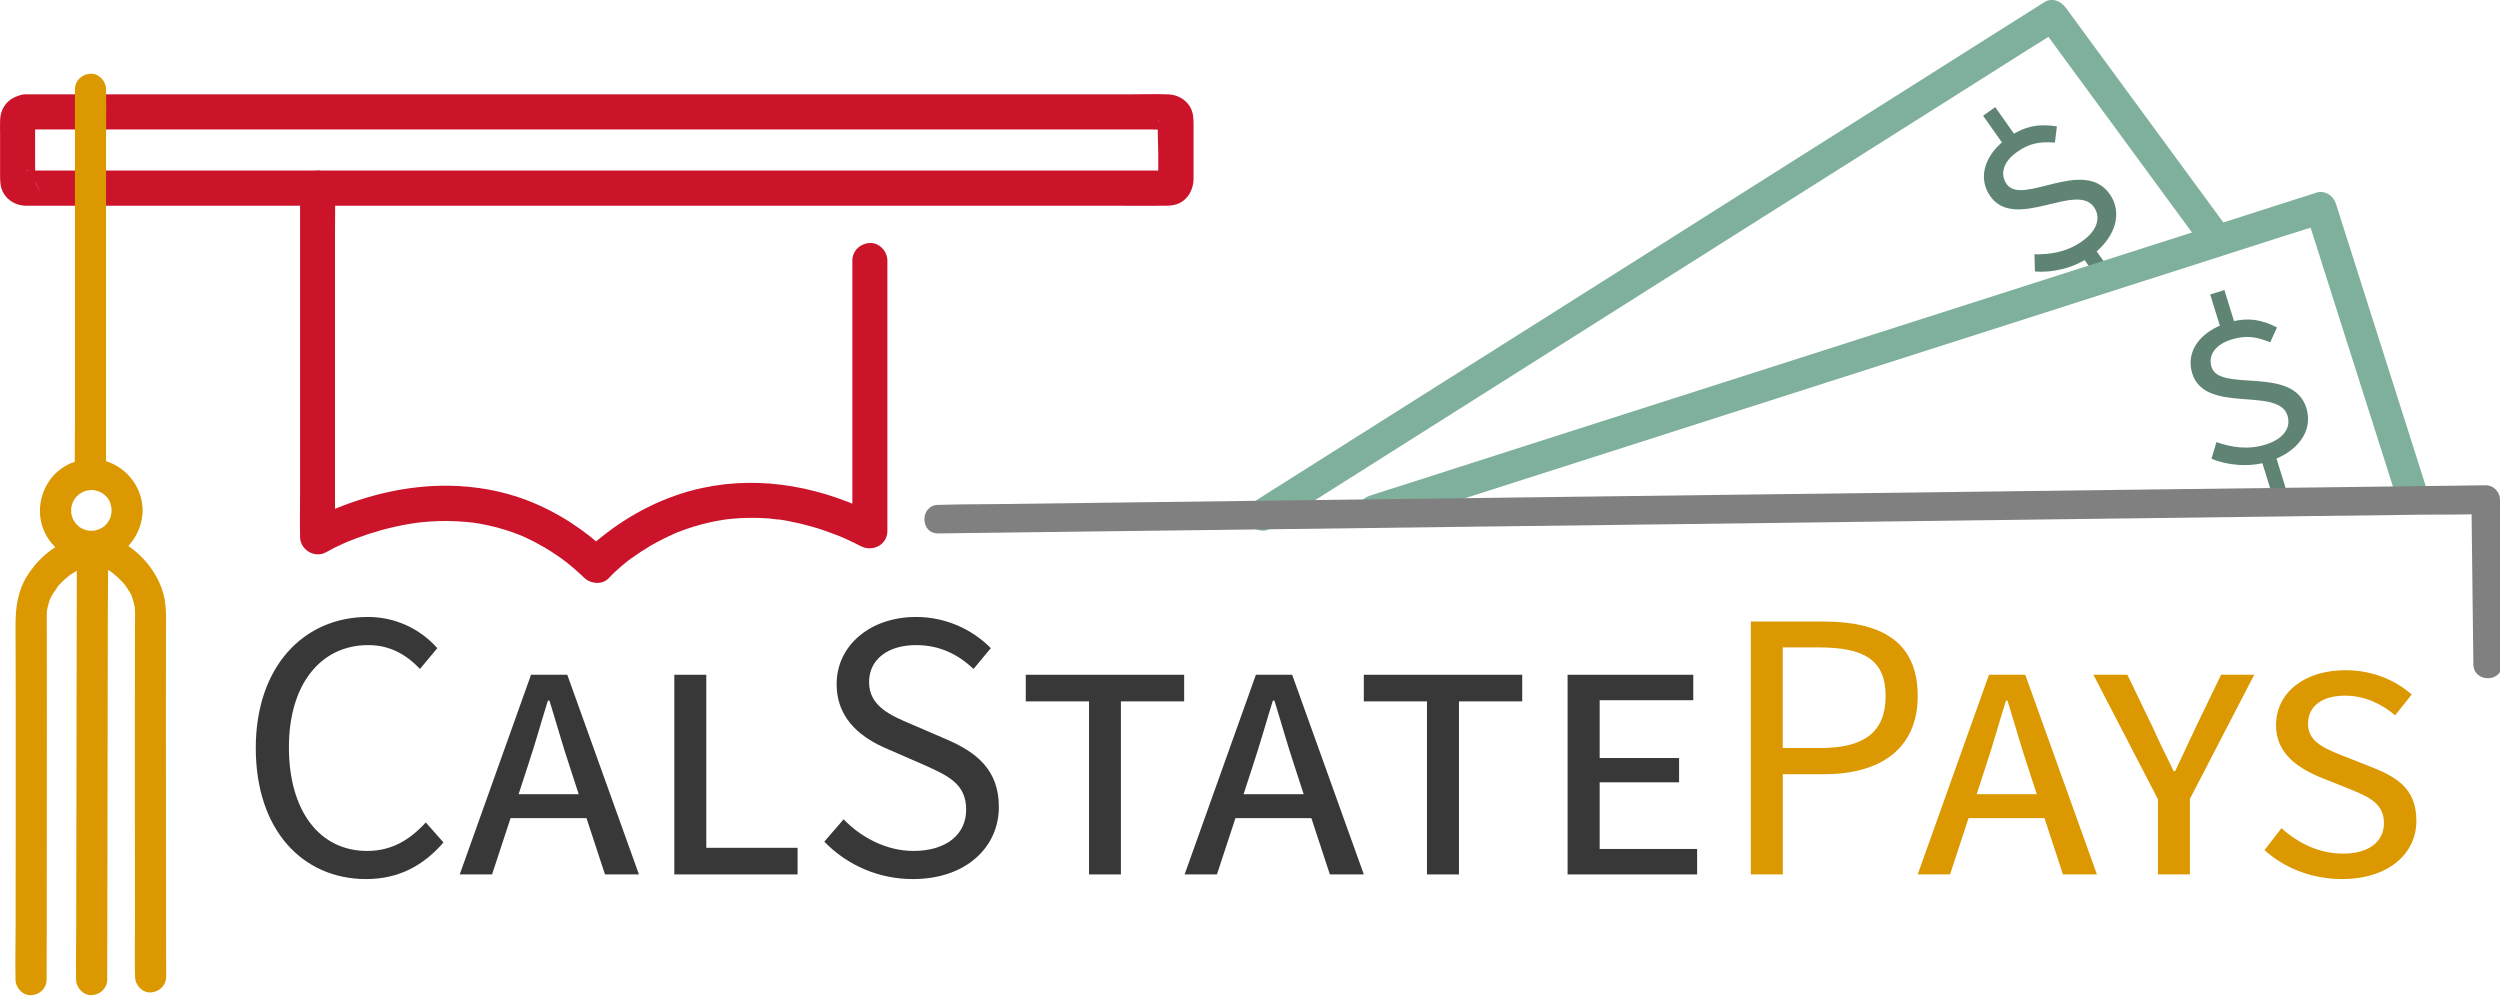
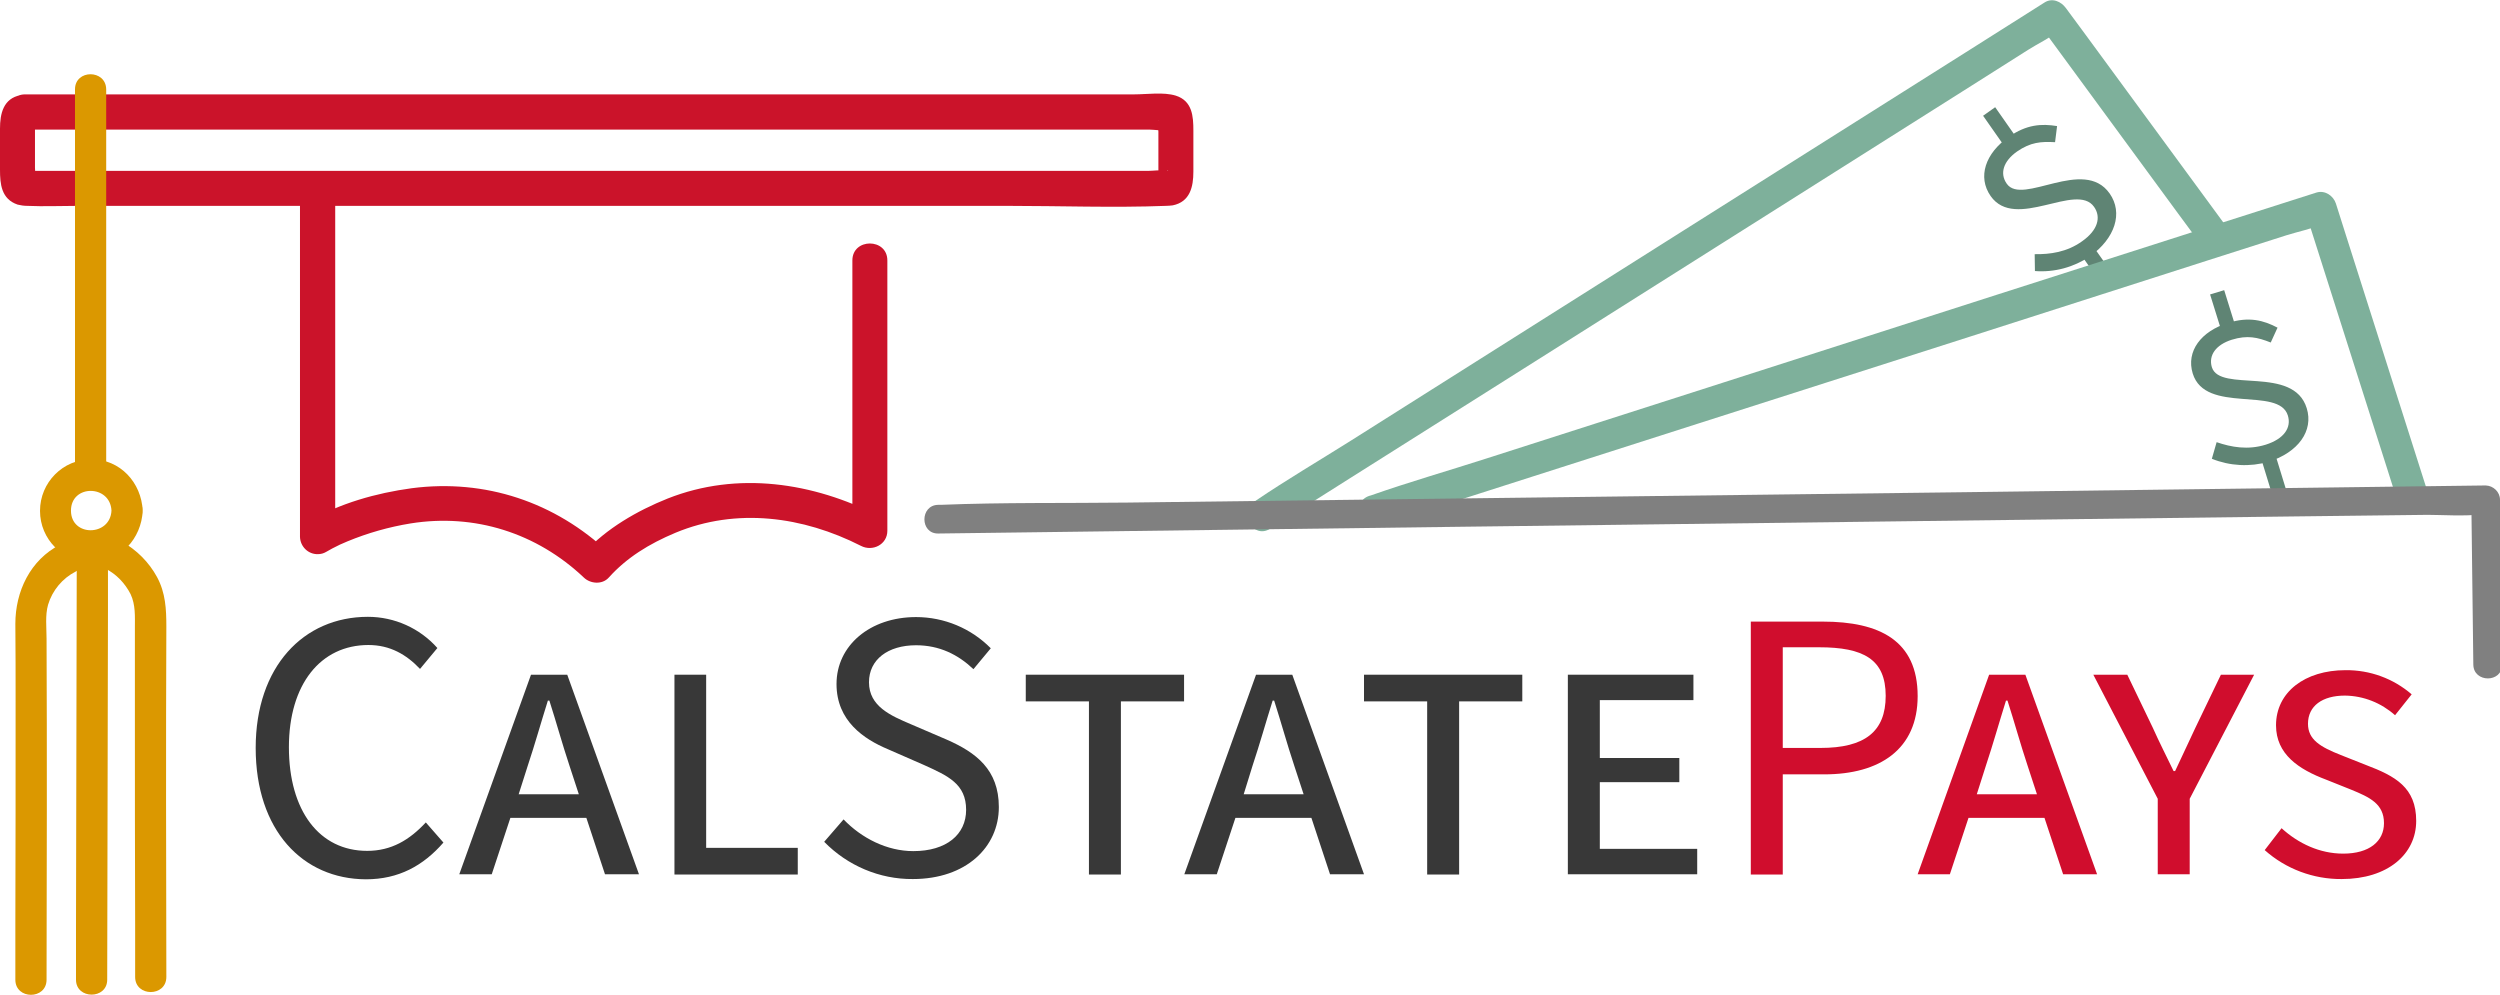
- <svg xmlns="http://www.w3.org/2000/svg" version="1.1" id="Layer_1" x="0px" y="0px" viewBox="0 0 2798.4 1114" style="enable-background:new 0 0 2798.4 1114;" xml:space="preserve">
+ <svg xmlns="http://www.w3.org/2000/svg" version="1.1" id="Layer_1" x="0px" y="0px" viewBox="0 0 993.4 395.2" style="enable-background:new 0 0 993.4 395.2;" xml:space="preserve">
  <style type="text/css">
	.st0{fill:#5F8474;}
	.st1{fill:#7EB09B;}
	.st2{fill:#808080;}
	.st3{fill:#CB132A;}
	.st4{fill:#DB9800;}
	.st5{fill:#383838;}
+ 	.st6{fill:#D00D2D;}
</style>
-   <g id="Layer_4">
-     <path class="st0" d="M2481,494.9c16.3,5.7,35,8.9,54.8,2.8c20.7-6.4,28.9-19.1,24.7-32.6c-10.2-32.8-92.3-1-106.6-47.1   c-7.7-24.9,9.2-47.2,39.6-56.7c23.3-7.2,39.8-2.7,55.3,5.2l-7.6,16.6c-14.9-5.8-26.1-8.4-43.6-3c-17.7,5.5-26.2,17.4-22.1,30.7   c9,29.1,91.2-2.4,106.2,46c7.9,25.4-9.6,49.7-42.9,60c-21.7,6.7-46.4,3.9-63.4-3.3L2481,494.9z M2474,329.6l15.9-4.9l13.2,42.6   l-15.9,4.9L2474,329.6z M2546,506.1l14.2,45.8l-15.9,4.9l-14.2-45.8L2546,506.1z" />
-     <path class="st0" d="M2219.8,129.5l13.6-9.6l25.7,36.5l-13.6,9.6L2219.8,129.5z M2277.3,284.6c17.2,0.4,36-2.3,53-14.3   c17.7-12.4,21.6-27.1,13.5-38.6c-19.8-28.1-88.1,27.4-115.9-12c-15-21.3-5.8-47.8,20.3-66.1c20-14,37-14.9,54.2-12.1l-2.2,18.1   c-15.9-1-27.5,0-42.4,10.5c-15.2,10.7-19.6,24.6-11.6,36c17.5,24.9,86.1-30.4,115.3,11.1c15.3,21.8,6.2,50.2-22.4,70.3   c-18.6,13.1-42.9,18-61.3,16.4L2277.3,284.6z M2342.6,275.2l27.6,39.2l-13.6,9.6l-27.6-39.2L2342.6,275.2z" />
-     <g>
-       <path class="st1" d="M2717.8,552.1l-34.9-109.8l-55.6-174.7l-12.6-39.7c-2.8-8.8-12.2-15.2-21.6-12.3l-28.5,9.1l-77.1,24.7    l-114.4,36.6l-139,44.5l-152.2,48.7l-153.7,49.2l-143.8,46l-121.1,38.8l-87.3,28c-13.7,4.4-27.5,8.6-41.2,13.2    c-0.6,0.2-1.2,0.4-1.8,0.6c-9,2.9-14.8,12.2-12.3,21.6c2.4,8.9,12.5,15.2,21.6,12.3l28.5-9.1l77.1-24.7l114.4-36.6l139-44.5    l152.2-48.7l153.7-49.2l143.8-46l121.1-38.8l87.3-28c13.7-4.4,27.6-8.4,41.2-13.2c0.6-0.2,1.2-0.4,1.8-0.6l-21.6-12.3l34.9,109.8    l55.6,174.7l12.6,39.7c2.9,9,12.2,14.8,21.6,12.3C2714.5,571.2,2720.7,561.1,2717.8,552.1L2717.8,552.1z" />
-       <path class="st1" d="M2490.7,251.7l-60.1-81.9l-96.2-131.1l-22-30c-5.5-7.4-15.3-11.8-24-6.3l-23.7,15l-64.3,40.6l-95.4,60.3    l-116,73.3L1862,272l-128.2,81l-120,75.8l-101,63.8l-72.9,46.1c-11.4,7.2-23,14.4-34.3,21.7c-0.5,0.3-1,0.6-1.5,0.9    c-7.8,4.9-11.6,15.9-6.3,24c5,7.8,15.7,11.5,24,6.3l23.7-15l64.3-40.6l95.4-60.3l116-73.3l127-80.3l128.2-81l120-75.8l101-63.8    l72.9-46.1c11.4-7.2,23.1-14.2,34.3-21.7c0.5-0.3,1-0.6,1.5-0.9l-24-6.3l60.1,81.9l96.2,131.1l22,30c5.4,7.4,15.5,11.8,24,6.3    C2491.8,271,2496.6,259.7,2490.7,251.7z" />
-     </g>
-     <path class="st2" d="M1050.2,597.1l46.4-0.6l126.3-1.6l186-2.3l227.7-2.9l249.4-3.1l250.9-3.2l234.7-3l198.3-2.5l142.1-1.8   c22.4-0.3,45.1,0.3,67.5-0.9c1-0.1,1.9,0,2.9,0l-16-16l1.9,161.3l0.3,23.2c0.2,20.6,32.3,20.7,32,0l-1.9-161.3l-0.3-23.2   c-0.1-8.6-7.3-16.1-16-16l-46.4,0.6l-126.3,1.6l-186,2.3l-227.7,2.9l-249.4,3.1l-250.9,3.2l-234.7,3l-198.3,2.5l-142.1,1.8   c-22.5,0.3-45,0.2-67.5,0.9c-1,0-1.9,0-2.9,0C1029.6,565.4,1029.6,597.4,1050.2,597.1z" />
-     <path class="st3" d="M28.3,144.9h1260.4c5.6,0,11.7,0.6,17.3,0c0.4,0,1,0.2,1.3,0c0.1,0,0.2,0,0.2,0h0c1.4,0,0.1-0.5-3.9-1.6   c-3.9-1.6-8.7-2.6-7.1-9.5c0,0.4,0,0.7,0,1.1c-1.2,12.7,0,26.1,0,38.8v21.1c0,2-0.2,4,0,5.9c0,0.4-0.1,0.8,0,1.2   c-0.8-4.6,5.5-12.1,11-11c-0.9-0.1-1.8-0.1-2.7,0H36c-2,0-4.1-0.1-6.2,0c-0.4,0-0.9,0-1.3,0c-0.1,0-0.1,0-0.2,0   c7-1.4,7.8,3.3,9.4,7.2c14.2,34.6,1.3,4.5,1.6,3.8c0.2-0.3,0-1,0-1.4c0.6-4.9,0-10.3,0-15.2V142c0-2,0.1-4.1,0-6.2   c0-0.6,0-1.1,0-1.7C40.3,139.6,33.8,144.4,28.3,144.9c10.2-1,20.2-8.3,19.6-19.6c-0.4-9.8-8.7-20.7-19.6-19.6   C11.8,107.3,0.6,118,0.1,135c-0.2,5,0,10,0,15.1v45.6c0,6.8,0,13.4,3.4,19.7c5.1,9.4,14.6,14.6,25.1,14.9c1.3,0,2.5,0,3.8,0h1216.4   c18.9,0,37.7,0.2,56.6,0c2.2,0,4.5-0.2,6.7-0.5c14.8-2,23.6-15,23.9-29.2c0.1-5.3,0-10.5,0-15.8v-45.3c0-7.1-0.2-14-4.2-20.4   c-5.3-8.5-14.4-13.1-24.3-13.5c-14.8-0.5-29.6,0-44.4,0H28.3c-10.3,0-20.1,9-19.6,19.6C9.2,135.9,17.3,144.9,28.3,144.9z" />
-     <path class="st4" d="M83.9,99.9v378.3c0,17.4-0.5,34.9,0,52.3c0,0.2,0,0.5,0,0.7c0,9.1,8,17.8,17.4,17.4   c9.4-0.4,17.4-7.7,17.4-17.4V152.9c0-17.4,0.5-34.9,0-52.3c0-0.2,0-0.5,0-0.7c0-9.1-8-17.8-17.4-17.4   C91.9,82.9,83.9,90.1,83.9,99.9z" />
-     <path class="st3" d="M335.9,210.6v342.2c0,15.8-0.4,31.6,0,47.4c0,0.2,0,0.4,0,0.7c0,14.8,16.7,24.6,29.6,17   c5.7-3.3,11.6-6.2,17.6-8.9c1.5-0.7,3-1.4,4.5-2c0.7-0.3,1.4-0.6,2.1-0.9c3.1-1.4-5.2,2.1-1.2,0.5c3.8-1.5,7.5-3,11.3-4.4   c8.8-3.3,17.8-6.2,26.8-8.7c10.5-2.9,21.2-5.3,32-7.1c1.5-0.2,2.9-0.5,4.4-0.7c0.9-0.1,5.3-0.7,1.8-0.3c-3.8,0.5,1.7-0.2,2.4-0.3   c1.7-0.2,3.4-0.4,5.1-0.6c6-0.6,12.1-1,18.2-1.2c13-0.4,26.1,0.2,39,1.7c3.5,0.4-1.1,0-1.4-0.2c0.8,0.2,1.7,0.3,2.6,0.4   c1.7,0.3,3.4,0.5,5.1,0.8c3.5,0.6,6.9,1.3,10.4,2c7.1,1.5,14,3.4,20.9,5.6c3.8,1.2,7.5,2.5,11.2,3.9c2,0.8,4,1.5,5.9,2.3   c1,0.4,3.4,1-0.7-0.3c1.1,0.4,2.2,0.9,3.3,1.5c7.9,3.6,15.6,7.6,23.1,12c8.1,4.8,16,10.1,23.6,15.9c0.6,0.5,2.9,2.3-0.1-0.1   c0.9,0.7,1.7,1.4,2.6,2.1c2,1.6,3.9,3.2,5.8,4.8c4.2,3.6,8.2,7.3,12.2,11.1c7.4,7,20.5,8.1,27.8,0c4-4.4,8.4-8.4,12.9-12.3   c2.4-2.1,4.9-4.1,7.3-6.1c0.6-0.5,1.3-1,2-1.5c0.3-0.2-4.6,3.5-2.5,1.9c0.4-0.3,0.7-0.5,1-0.8c1.5-1.1,2.9-2.2,4.4-3.2   c7-5,14.2-9.7,21.6-14.1c8.9-5.1,18.1-9.7,27.6-13.9c2.2-1-4.2,1.7-2,0.8c0.6-0.2,1.2-0.5,1.8-0.8c1.1-0.4,2.2-0.9,3.3-1.3   c2.9-1.1,5.8-2.2,8.7-3.2c5.6-1.9,11.2-3.7,16.9-5.2c6-1.6,12-3,18.1-4.1c3.1-0.6,6.1-1.1,9.2-1.5c0.8-0.1,1.6-0.2,2.3-0.3   c-0.3,0.1-5,0.6-1.7,0.2c1.8-0.2,3.6-0.4,5.4-0.6c14-1.4,28.1-1.5,42.1-0.5c4.3,0.3,8.7,1.3,12.9,1.3c-0.5,0-4.6-0.7-1.1-0.1   c1.2,0.2,2.3,0.3,3.5,0.5c2.1,0.3,4.2,0.7,6.3,1.1c9,1.7,18,3.8,26.8,6.3c9.5,2.7,18.9,6,28.1,9.6c1,0.4,2.1,0.8,3.1,1.2   c3.5,1.4-1.4-0.6,0.8,0.3c2.4,1,4.7,2.1,7.1,3.1c5.4,2.5,10.7,5.1,16,7.8c13,6.7,29.6-1.5,29.6-17V291.6c0-10.3-9-20.1-19.6-19.6   c-10.6,0.5-19.6,8.6-19.6,19.6v302.8l29.6-17c-61.2-31.5-130-45.9-198-31.1c-42,9.1-81.2,29.3-114.4,56.4   c-6.2,4.9-12.1,10.3-17.5,16.1h27.8c-26.5-25.3-56.9-45.3-91.1-58.6c-27.9-10.8-58.2-16.1-88.1-16.5c-46-0.6-91.4,10.3-133.4,28.4   c-8.1,3.3-16,7.2-23.6,11.5l29.6,17V258.7c0-15.8,0.4-31.6,0-47.4c0-0.2,0-0.4,0-0.7c0-10.3-9-20.1-19.6-19.6   C344.9,191.4,335.9,199.6,335.9,210.6L335.9,210.6z" />
-     <path class="st4" d="M124.9,571.4c0,1.6-0.8,6,0.1,2.1c-0.4,1.7-0.7,3.5-1.2,5.2c-0.3,0.8-0.6,1.7-0.9,2.5c0.2-0.6,1.7-3.3,0.2-0.6   c-0.9,1.7-2.1,3.3-3,5c-1.1,2,2.1-2,0.4-0.5c-0.6,0.6-1.1,1.3-1.7,1.9c-0.6,0.6-1.2,1.2-1.8,1.8c-0.4,0.4-2.6,2.2-0.7,0.7   c1.7-1.3-1.8,1.1-2.5,1.5c-0.7,0.4-1.5,0.8-2.3,1.2c-3.6,2,3.3-0.9-0.6,0.3c-1.7,0.5-3.4,0.9-5.1,1.4c-1,0.3-3.1,0.1,0.6,0   c-0.9,0-1.8,0.2-2.7,0.2c-1.6,0.1-3.2-0.1-4.8-0.1c-2.5,0,2.9,0.9,0.6,0.1c-1-0.4-2.2-0.5-3.2-0.7c-1.4-0.4-5.4-2.2-2-0.5   c-1.5-0.8-3.1-1.5-4.6-2.5c-0.7-0.5-1.4-1-2.1-1.4c0.5,0.3,2.7,2.4,0.5,0.3c-1.4-1.3-2.6-2.9-4-4.1c-1.7-1.5,1.4,2.5,0.4,0.5   c-0.4-0.8-1-1.4-1.4-2.2c-0.4-0.7-0.8-1.5-1.3-2.3c-0.3-0.5-1.4-3.1-0.5-0.9c0.9,2.2-0.7-2.2-0.9-2.9c-0.2-0.9-0.4-1.7-0.6-2.6   c-1-4.1,0,3.5-0.1-0.7c0-1.8-0.1-3.7,0-5.5c0-1.1,0.7-2.9-0.1,0.6c0.2-0.9,0.3-1.8,0.5-2.6c0.4-1.5,1-2.9,1.3-4.4   c0.5-2.3-1.5,2.5-0.2,0.6c0.6-0.9,1-1.9,1.5-2.9c0.7-1.3,3.5-4.6,1-1.8c1.1-1.3,2.3-2.6,3.5-3.7c0.6-0.6,1.3-1.1,1.9-1.7   c-0.5,0.4-3,2-0.4,0.4c1.6-1,3.5-1.8,5-2.9c1.9-1.3-2.8,0.7-0.6,0.2c0.8-0.2,1.7-0.6,2.5-0.8c0.8-0.2,1.7-0.5,2.6-0.7   c0.6-0.1,3.5-0.6,1-0.3c-2.4,0.4,2.4-0.1,3.1-0.1c0.9,0,1.8,0.1,2.7,0.1c4.2,0.1-3.3-0.9,0.7,0.1c1.9,0.5,3.8,1.2,5.7,1.6   c2.3,0.5-2.5-1.5-0.6-0.2c0.9,0.6,1.9,1,2.9,1.5c0.7,0.4,1.4,0.9,2.2,1.4c2.7,1.6-1.2-1.4,0.1,0c1.3,1.4,2.8,2.7,4.1,4   c2.1,2.2,0,0-0.3-0.5c0.7,1.1,1.5,2.1,2.1,3.2c0.4,0.7,0.8,1.5,1.2,2.3c1.6,2.7-0.2-1.8,0,0c0.4,1.9,1,3.8,1.6,5.7   c0.3,1,0.1,3.1,0-0.6C124.7,568.7,124.9,570.1,124.9,571.4c0.2,9.1,7.9,17.8,17.4,17.4c9.3-0.4,17.6-7.7,17.4-17.4   c-0.3-24.3-15.6-46-38.5-54.3c-21.5-8-47.6-1-62.4,16.4c-15.8,18.7-18.9,45.6-6.4,66.9c12.7,21.6,37.5,31.7,61.8,27.2   c26.6-5,45.1-29.9,45.5-56.3c0.2-9.1-8.1-17.8-17.4-17.4C132.7,554.4,125,561.7,124.9,571.4z" />
-     <path class="st4" d="M120,1096.5l0.1-46.9l0.2-112.6l0.2-135.7l0.2-117.3c0-19.1,0.6-38.2,0.1-57.3c0-0.3,0-0.5,0-0.8   c0-9.1-8-17.8-17.4-17.4c-9.5,0.4-17.4,7.7-17.4,17.4l-0.1,46.9l-0.2,112.6l-0.2,135.7l-0.2,117.3c0,19.1-0.6,38.2-0.1,57.3   c0,0.3,0,0.5,0,0.8c0,9.1,8,17.8,17.4,17.4C112,1113.5,120,1106.3,120,1096.5l0.1-46.9l0.2-112.6l0.2-135.7l0.2-117.3   c0-19.1,0.6-38.2,0.1-57.3c0-0.3,0-0.5,0-0.8c0-9.1-8-17.8-17.4-17.4c-9.5,0.4-17.4,7.7-17.4,17.4l-0.1,46.9l-0.2,112.6l-0.2,135.7   l-0.2,117.3c0,19.1-0.6,38.2-0.1,57.3c0,0.3,0,0.5,0,0.8c0,9.1,8,17.8,17.4,17.4C112,1113.5,120,1106.3,120,1096.5z" />
-     <path class="st4" d="M67.3,609.5c-14.6,7.4-27.4,20.4-36.2,34c-11.3,17.4-13.8,36.7-13.7,56.9c0.2,29.5,0.1,59,0.2,88.5   c0,42.8,0,85.5,0,128.3c0,39.6-0.1,79.1-0.1,118.7c0,19.9-0.6,39.9-0.1,59.8c0,0.3,0,0.6,0,0.9c0,9.1,8,17.8,17.4,17.4   c9.4-0.4,17.4-7.7,17.4-17.4c0-16,0-31.9,0.1-47.9c0-37.3,0.1-74.7,0.1-112c0-42.8,0.1-85.7,0.1-128.5c0-32.5,0-65-0.1-97.5   c0-4.6,0-9.2-0.1-13.8c0-1.6,0-3.3,0-4.9c0-2.2,0-4.3,0.2-6.5c0.1-0.9,0.2-1.8,0.2-2.8c-0.2,3.8-0.3,1.6-0.1,0.6   c0.3-1.7,0.6-3.4,1.1-5.1c0.4-1.6,0.9-3.3,1.4-4.9c0.3-0.8,1.6-4.9,0.8-2.5c-0.7,2.4,1-2.1,1.4-2.8c0.7-1.4,1.4-2.7,2.2-4   c0.9-1.5,4.5-5.3,4.6-6.9c0,0.2-2.7,3.3-0.8,1c0.4-0.5,0.9-1.1,1.3-1.6c0.9-1,1.8-2,2.7-3c3.2-3.3,6.5-6.3,10.1-9.2   c0.6-0.5-3.7,2.7-0.9,0.7c0.7-0.5,1.4-1,2.1-1.5c1.1-0.8,2.3-1.5,3.5-2.3c1-0.6,1.9-1.2,2.9-1.7c8.1-4.1,11.1-16.2,6.2-23.8   C85.8,607.4,76,605,67.3,609.5L67.3,609.5z" />
-     <path class="st4" d="M118.5,636.5c1.1,0.5,2.1,1.2,3.1,1.8c1.1,0.7,2.2,1.4,3.3,2.2c0.6,0.4,1.2,0.9,1.8,1.3   c0.4,0.3,0.7,0.6,1.1,0.8c1.4,1-3.8-3.1-1.5-1.1c3.4,2.8,6.7,5.8,9.8,9c0.9,1,1.8,2,2.7,3c0.5,0.6,3.1,3.5,1.3,1.5   c-1.9-2.2,0.8,1.1,1.2,1.7c0.9,1.4,1.8,2.8,2.7,4.2c1.3,2.2,3.5,5.3,4,7.8c-0.1-0.3-1.4-3.8-0.4-0.8c0.2,0.6,0.4,1.2,0.6,1.7   c0.6,1.8,1.2,3.6,1.6,5.4c0.4,1.5,0.7,3,1,4.5c0.8,4.4-0.1-2.5,0.2,2.1c0.2,2.4,0.2,4.9,0.2,7.3c0,3.7-0.1,7.5-0.1,11.2   c-0.1,30.1-0.1,60.3-0.1,90.4c0,42.4,0,84.8,0,127.3c0,38.9,0.1,77.7,0.1,116.6c0,19.4-0.5,38.9,0.1,58.3c0,0.3,0,0.5,0,0.8   c0,9.1,8,17.8,17.4,17.4c9.4-0.4,17.4-7.7,17.4-17.4c0-16.3,0-32.7-0.1-49c0-38-0.1-76-0.1-114.1c0-43.3,0-86.5-0.1-129.8   c0-32.1,0-64.1,0.1-96.2c0.1-15.3,0.7-30.7-4.6-45.3c-7.7-21.3-22.9-39.1-42.2-51c-1-0.6-2-1.2-3.1-1.8c-8.1-4.1-19.3-2.4-23.8,6.2   C108.1,620.6,109.9,632.1,118.5,636.5L118.5,636.5z" />
-     <path class="st5" d="M286.3,837.3c0-91,53.5-146.7,125.5-146.7c29.7-0.1,58,12.7,77.7,34.9l-19.4,23.3   c-15.1-16-33.7-26.7-57.8-26.7c-53.5,0-88.9,44-88.9,114.3c0,71.2,34.1,116.1,87.6,116.1c27.2,0,47.5-12.1,65.6-31.9l19.8,22.4   c-22.4,25.9-50,41-86.7,41C339,983.9,286.3,929.6,286.3,837.3z" />
-     <path class="st5" d="M594.4,755.3h40.6l80.2,223.5h-38l-20.7-63h-85l-20.7,63h-36.2L594.4,755.3z M580.5,889h67.3l-10.4-31.9   c-8.2-24.6-14.7-48.3-22.4-72.9h-1.7c-7.8,25-14.2,48.3-22.4,72.9L580.5,889z" />
-     <path class="st5" d="M754.8,755.3h35.8V949h102.2v29.8H754.8V755.3z" />
-     <path class="st5" d="M922.7,942.1l21.6-25c20.3,21.1,48.8,35.4,78.1,35.4c37.1,0,59.1-18.6,59.1-46.2c0-28.9-20.3-38-47-50   l-40.6-17.7c-26.7-11.2-57.4-31.5-57.4-72.9c0-43.1,37.5-75.1,88.9-75.1c31.5,0,61.6,12.6,83.7,34.9l-19.4,23.3   c-17.3-16.4-38-26.7-64.3-26.7c-31.5,0-52.6,16-52.6,41.4c0,27.2,24.6,37.5,47,47l40.1,17.3c32.8,14.2,58.2,33.7,58.2,75.5   c0,44.9-36.7,80.7-96.2,80.7C984.5,984.1,948.6,969,922.7,942.1z" />
-     <path class="st5" d="M1219,785.1h-70.8v-29.8h177.3v29.8h-70.8v193.7H1219V785.1z" />
-     <path class="st5" d="M1405.8,755.3h40.6l80.2,223.5h-38l-20.7-63h-85l-20.7,63H1326L1405.8,755.3z M1392,889h67.3l-10.4-31.9   c-8.2-24.6-14.7-48.3-22.4-72.9h-1.7c-7.8,25-14.2,48.3-22.4,72.9L1392,889z" />
-     <path class="st5" d="M1597.4,785.1h-70.8v-29.8h177.3v29.8h-70.8v193.7h-35.8V785.1z" />
-     <path class="st5" d="M1754.8,755.3h140.6v28.5h-104.8v64.7h88.9v27.2h-88.9v74.6h109.1v28.5h-145V755.3z" />
-     <path class="st4" d="M1959.8,695.7h80.7c63.4,0,106.1,21.1,106.1,83.3c0,59.5-42.3,87.6-104.4,87.6h-46.6v112.2h-35.8V695.7z    M2037.8,837.3c49.2,0,72.9-18.1,72.9-58.2c0-41-25-54.4-74.6-54.4h-40.6v112.6H2037.8z" />
-     <path class="st4" d="M2226.4,755.3h40.6l80.2,223.5h-38l-20.7-63h-85l-20.7,63h-36.2L2226.4,755.3z M2212.6,889h67.3l-10.4-31.9   c-8.2-24.6-14.7-48.3-22.4-72.9h-1.7c-7.8,25-14.2,48.3-22.4,72.9L2212.6,889z" />
-     <path class="st4" d="M2415.3,894.2l-72-138.9h38l28.5,59.1c7.3,16.4,15.1,31.9,23.3,48.8h1.7c7.8-16.8,15.1-32.4,22.9-48.8   l28.5-59.1h37.1l-72,138.9v84.6h-35.8V894.2z" />
-     <path class="st4" d="M2534.8,951.6l19-24.6c19,17.3,42.7,28.5,69,28.5c29.3,0,45.7-13.8,45.7-34.1c0-21.6-16-28.9-36.7-37.5   l-28-11.2c-30.6-11.6-56.1-28.5-56.1-60.8c0-37.1,32.4-61.7,77.7-61.7c32.8,0,57.8,12.9,74.2,27.2l-18.6,23.3   c-15.1-12.9-34.1-22-56.1-22c-25.5,0-41.4,11.6-41.4,31.5c0,17.7,13.8,25.9,36.7,34.9l28.5,11.2c32.8,12.5,56.1,25,56.1,62.6   c0,37.1-31.9,65.1-83.3,65.1C2585.7,983.9,2556,970.6,2534.8,951.6z" />
+   <path class="st0" d="M880.8,175.7c5.8,2,12.4,3.2,19.5,1c7.3-2.3,10.3-6.8,8.8-11.6c-3.6-11.7-32.8-0.4-37.8-16.7  c-2.7-8.8,3.3-16.8,14.1-20.1c8.3-2.6,14.1-1,19.6,1.9l-2.7,5.9c-5.3-2.1-9.3-3-15.5-1.1c-6.3,2-9.3,6.2-7.9,10.9  c3.2,10.3,32.4-0.9,37.7,16.3c2.8,9-3.4,17.6-15.2,21.3c-7.4,2.1-15.3,1.7-22.5-1.2L880.8,175.7z M878.2,117l5.6-1.7l4.7,15.1  l-5.6,1.7L878.2,117z M903.8,179.6l5,16.3l-5.6,1.7l-5-16.3L903.8,179.6z" />
+   <path class="st0" d="M788,46l4.8-3.4l9.1,13l-4.8,3.4L788,46z M808.5,101c6.1,0.1,12.8-0.8,18.8-5.1c6.3-4.4,7.7-9.6,4.8-13.7  c-7-10-31.3,9.7-41.1-4.3c-5.3-7.6-2.1-17,7.2-23.5c7.1-5,13.1-5.3,19.2-4.3l-0.8,6.4c-5.7-0.3-9.7,0-15.1,3.7  c-5.4,3.8-7,8.7-4.1,12.8c6.2,8.9,30.6-10.8,40.9,3.9c5.4,7.7,2.2,17.8-7.9,25c-6.4,4.3-14.1,6.4-21.8,5.8L808.5,101z M831.6,97.7  l9.8,13.9l-4.8,3.4l-9.8-13.9L831.6,97.7z" />
+   <g>
+     <path class="st1" d="M964.8,196L932.7,95.1l-4.5-14.2c-1-3.1-4.3-5.4-7.7-4.4l-37.6,12l-89.7,28.7L684.8,152l-94.2,30.2   c-15.2,4.9-30.6,9.3-45.7,14.6c-0.2,0.1-0.4,0.1-0.7,0.2c-7.6,2.4-4.4,14.5,3.3,12l37.6-12l89.7-28.7l108.5-34.7l94.2-30.2l31-9.9   c4.7-1.5,10.2-2.5,14.6-4.7c0.2-0.1,0.4-0.2,0.7-0.2l-7.7-4.4l32.1,100.9l4.5,14.2C955.2,206.9,967.3,203.7,964.8,196L964.8,196z" />
+     <path class="st1" d="M884.2,89.4l-55.4-75.5l-7.9-10.7c-1.9-2.6-5.4-4.2-8.5-2.2l-31.3,19.8l-75.1,47.4l-90.4,57.1l-78.5,49.6   c-12.7,8-25.8,15.7-38.2,24.1c-0.2,0.1-0.4,0.2-0.5,0.3c-6.8,4.3-0.5,15.1,6.3,10.8l31.3-19.8l75.1-47.4l90.4-57.1l78.5-49.6   l25.9-16.4c3.9-2.5,8.8-4.7,12.3-7.8c0.2-0.1,0.4-0.2,0.5-0.3l-8.5-2.2l55.4,75.5l7.9,10.7C878.1,102.1,889,95.8,884.2,89.4   L884.2,89.4z" />
  </g>
+   <path class="st2" d="M372.8,212l61.4-0.8l147.3-1.9l177.5-2.2l153.3-1.9l50.5-0.6c7.8-0.1,16.2,0.7,23.9-0.3c0.3,0,0.7,0,1,0  l-5.7-5.7l0.8,65.5c0.1,7.3,11.5,7.3,11.4,0l-0.8-65.5c0-3.1-2.6-5.6-5.7-5.7l-61.4,0.8l-147.3,1.9l-177.5,2.2l-153.3,1.9  c-24.8,0.3-49.7-0.1-74.4,0.9c-0.3,0-0.7,0-1,0C365.5,200.7,365.5,212.1,372.8,212L372.8,212z" />
+   <path class="st3" d="M10,51.5h446.8c1.8,0,4.9,0.6,6.6,0c2.8-1-4.4-2.4-3.1-3.7c-0.5,0.5,0,4,0,4.5v15.9c-0.1,0.8-0.1,1.6,0,2.4  c0.8,3.6,3-4,3.9-2.7c-0.1-0.1-0.8,0-1,0c-2-0.5-4.9,0-7,0H13.1c-0.8-0.1-1.6-0.1-2.4,0c-2.7,0.6,2.8,4.6,3.2,3.5  c0.4-1.2,0-3.4,0-4.7V51.1c0.1-0.8,0.1-1.6,0-2.4c-0.5-3,2.5,1.6-2.1,2.5C20.7,49.5,17,36,8.2,37.8C1.3,39.1,0,45.2,0,51.1v16.3  c0,5.7,0.5,11.7,7,13.9c1.2,0.3,2.5,0.5,3.8,0.5c6.7,0.3,13.5,0,20.2,0h369.2c21,0,42.2,0.8,63.1,0c0.9,0,1.8-0.1,2.7-0.2  c6.9-1.4,8.2-7.4,8.2-13.4V51.9c0-5.7-0.4-11.8-7-13.9c-4.9-1.5-11.4-0.5-16.4-0.5H10C1.1,37.5,1,51.5,10,51.5z" />
+   <path class="st4" d="M29.8,35.5v153.1c0,8,12.4,8,12.4,0V35.5C42.1,27.5,29.8,27.5,29.8,35.5z" />
+   <path class="st3" d="M119.2,74.8v138.5c0.1,3.9,3.3,7,7.1,6.9c1.2,0,2.3-0.3,3.3-0.9c0.8-0.5,1.7-0.9,2.5-1.4c1-0.5,2-1,3-1.5  c1.4-0.6,2.7-1.2,3-1.3c8-3.3,16.4-5.7,25-7.1c25.5-4.1,50.2,3.8,68.9,21.5c2.6,2.5,7.3,2.9,9.9,0c7.1-7.9,16-13.4,26.5-17.8  c24.3-10.1,50.7-6.5,73.7,5.2c4.6,2.4,10.5-0.5,10.5-6V103.5c0-9-13.9-9-13.9,0V211l10.5-6c-26.1-13.3-56.1-17.9-83.9-6.9  c-12,4.8-24.4,11.9-33.2,21.6h9.9c-21.4-20.2-49.2-29.5-78.4-25.7c-14,1.9-28.7,6-40.9,13.2l10.5,6V74.8  C133.2,65.8,119.2,65.8,119.2,74.8z" />
+   <path class="st4" d="M44.3,202.9c-0.5,10.3-16.1,10.5-16.1,0C28.2,192.4,43.8,192.5,44.3,202.9c0.4,7.9,12.7,8,12.4,0  c-0.5-11.1-8.9-20.4-20.4-20.4c-11.3,0-20.4,9.2-20.4,20.5c0,11.3,9.1,20.4,20.4,20.4c11.5,0,19.9-9.4,20.4-20.4  C57.1,194.9,44.7,194.9,44.3,202.9z" />
+   <path class="st4" d="M42.6,389.3l0.3-146.5l0-20.6c0-8-12.4-8-12.4,0l-0.3,146.5l0,20.6C30.2,397.2,42.6,397.2,42.6,389.3l0.3-146.5  l0-20.6c0-8-12.4-8-12.4,0l-0.3,146.5l0,20.6C30.2,397.2,42.6,397.2,42.6,389.3z" />
+   <path class="st4" d="M23.9,216.4C12,222.5,6.1,235,6.1,247.9c0.1,10.3,0.1,20.5,0.1,30.8c0,29.6,0,59.2-0.1,88.8  c0,7.3,0,14.5,0,21.8c0,8,12.4,8,12.4,0c0.1-45.2,0.2-90.4,0-135.5c0-4.4-0.6-9.3,0.6-13.5c1.7-5.7,5.7-10.5,11-13.2  C37.2,223.4,30.9,212.7,23.9,216.4L23.9,216.4z" />
+   <path class="st4" d="M42,226c4.3,2.2,7.7,5.8,9.9,10.1c2,4.3,1.7,8.8,1.7,13.4c0,10.8,0,21.6,0,32.4c0,28.4,0,56.9,0.1,85.3  c0,7,0,14,0,21c0,8,12.4,8,12.4,0c-0.1-46.4-0.2-92.8,0-139.2c0-6.9-0.3-13.4-3.7-19.7c-3.2-5.9-8.1-10.8-14-14.1  C41.2,211.6,35,222.3,42,226L42,226z" />
+   <path class="st5" d="M101.6,297.2c0-32.3,19-52.1,44.6-52.1c10.5,0,20.6,4.5,27.6,12.4l-6.9,8.3c-5.4-5.7-11.9-9.5-20.5-9.5  c-19,0-31.6,15.6-31.6,40.6c0,25.3,12.1,41.2,31.1,41.2c9.6,0,16.8-4.3,23.3-11.3l7,8c-8,9.2-17.8,14.6-30.8,14.6  C120.3,349.3,101.6,330,101.6,297.2z" />
+   <path class="st5" d="M211,268.1h14.4l28.5,79.3h-13.5l-7.4-22.4h-30.2l-7.4,22.4h-12.9L211,268.1z M206.1,315.6H230l-3.7-11.3  c-2.9-8.7-5.2-17.2-8-25.9h-0.6c-2.8,8.9-5.1,17.2-8,25.9L206.1,315.6z" />
+   <path class="st5" d="M267.9,268.1h12.7v68.8H317v10.6h-49V268.1z" />
+   <path class="st5" d="M327.5,334.5l7.7-8.9c7.2,7.5,17.3,12.6,27.7,12.6c13.2,0,21-6.6,21-16.4c0-10.3-7.2-13.5-16.7-17.8l-14.4-6.3  c-9.5-4-20.4-11.2-20.4-25.9c0-15.3,13.3-26.6,31.6-26.6c11.2,0,21.9,4.5,29.7,12.4l-6.9,8.3c-6.1-5.8-13.5-9.5-22.8-9.5  c-11.2,0-18.7,5.7-18.7,14.7c0,9.6,8.7,13.3,16.7,16.7l14.2,6.1c11.6,5.1,20.7,11.9,20.7,26.8c0,15.9-13,28.6-34.2,28.6  C349.5,349.4,336.8,344,327.5,334.5z" />
+   <path class="st5" d="M432.7,278.7h-25.1v-10.6h62.9v10.6h-25.1v68.8h-12.7V278.7z" />
+   <path class="st5" d="M499.1,268.1h14.4l28.5,79.3h-13.5l-7.4-22.4h-30.2l-7.4,22.4h-12.9L499.1,268.1z M494.2,315.6H518l-3.7-11.3  c-2.9-8.7-5.2-17.2-8-25.9h-0.6c-2.8,8.9-5.1,17.2-8,25.9L494.2,315.6z" />
+   <path class="st5" d="M567.1,278.7h-25.1v-10.6h62.9v10.6h-25.1v68.8h-12.7V278.7z" />
+   <path class="st5" d="M623,268.1h49.9v10.1h-37.2v23h31.6v9.6h-31.6v26.5h38.7v10.1H623V268.1z" />
+   <path class="st6" d="M695.7,247h28.6c22.5,0,37.7,7.5,37.7,29.6c0,21.1-15,31.1-37.1,31.1h-16.5v39.8h-12.7V247z M723.4,297.2  c17.5,0,25.9-6.4,25.9-20.7c0-14.6-8.9-19.3-26.5-19.3h-14.4v40H723.4z" />
+   <path class="st6" d="M790.4,268.1h14.4l28.5,79.3h-13.5l-7.4-22.4h-30.2l-7.4,22.4H762L790.4,268.1z M785.5,315.6h23.9l-3.7-11.3  c-2.9-8.7-5.2-17.2-8-25.9h-0.6c-2.8,8.9-5.1,17.2-8,25.9L785.5,315.6z" />
+   <path class="st6" d="M857.4,317.4l-25.6-49.3h13.5l10.1,21c2.6,5.8,5.4,11.3,8.3,17.3h0.6c2.8-6,5.4-11.5,8.1-17.3l10.1-21h13.2  l-25.6,49.3v30h-12.7V317.4z" />
+   <path class="st6" d="M899.9,337.8l6.7-8.7c6.7,6.1,15.2,10.1,24.5,10.1c10.4,0,16.2-4.9,16.2-12.1c0-7.7-5.7-10.3-13-13.3l-10-4  c-10.9-4.1-19.9-10.1-19.9-21.6c0-13.2,11.5-21.9,27.6-21.9c9.7-0.1,19,3.3,26.3,9.6l-6.6,8.3c-5.5-4.9-12.5-7.7-19.9-7.8  c-9,0-14.7,4.1-14.7,11.2c0,6.3,4.9,9.2,13,12.4l10.1,4c11.6,4.4,19.9,8.9,19.9,22.2c0,13.2-11.3,23.1-29.6,23.1  C919.3,349.4,908.3,345.3,899.9,337.8z" />
</svg>
